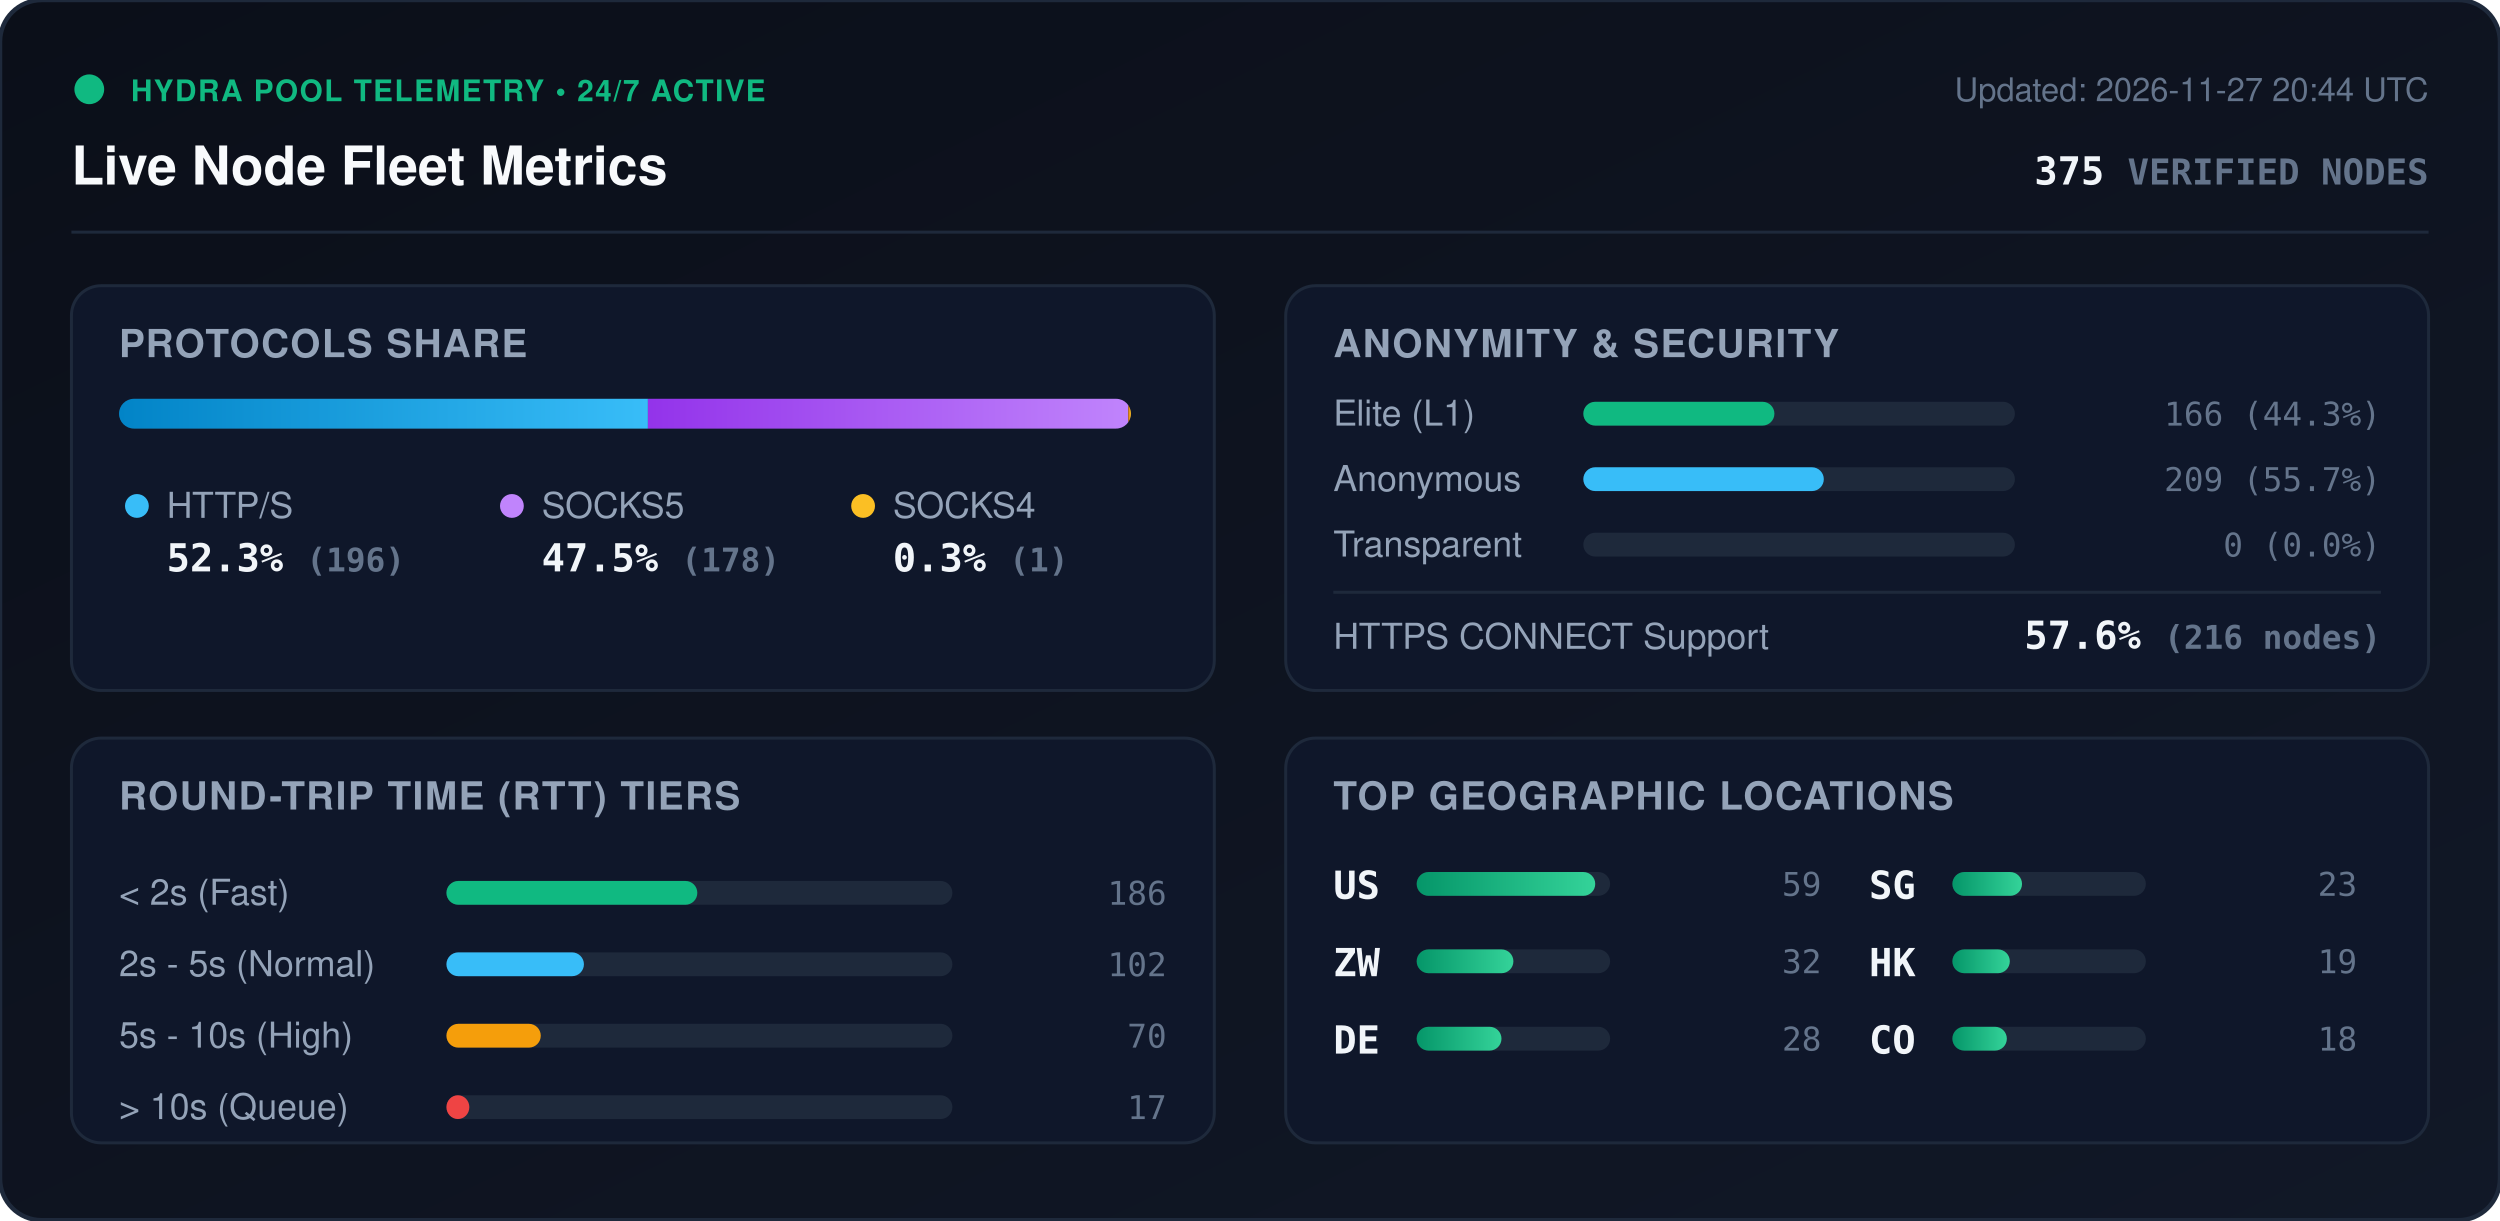
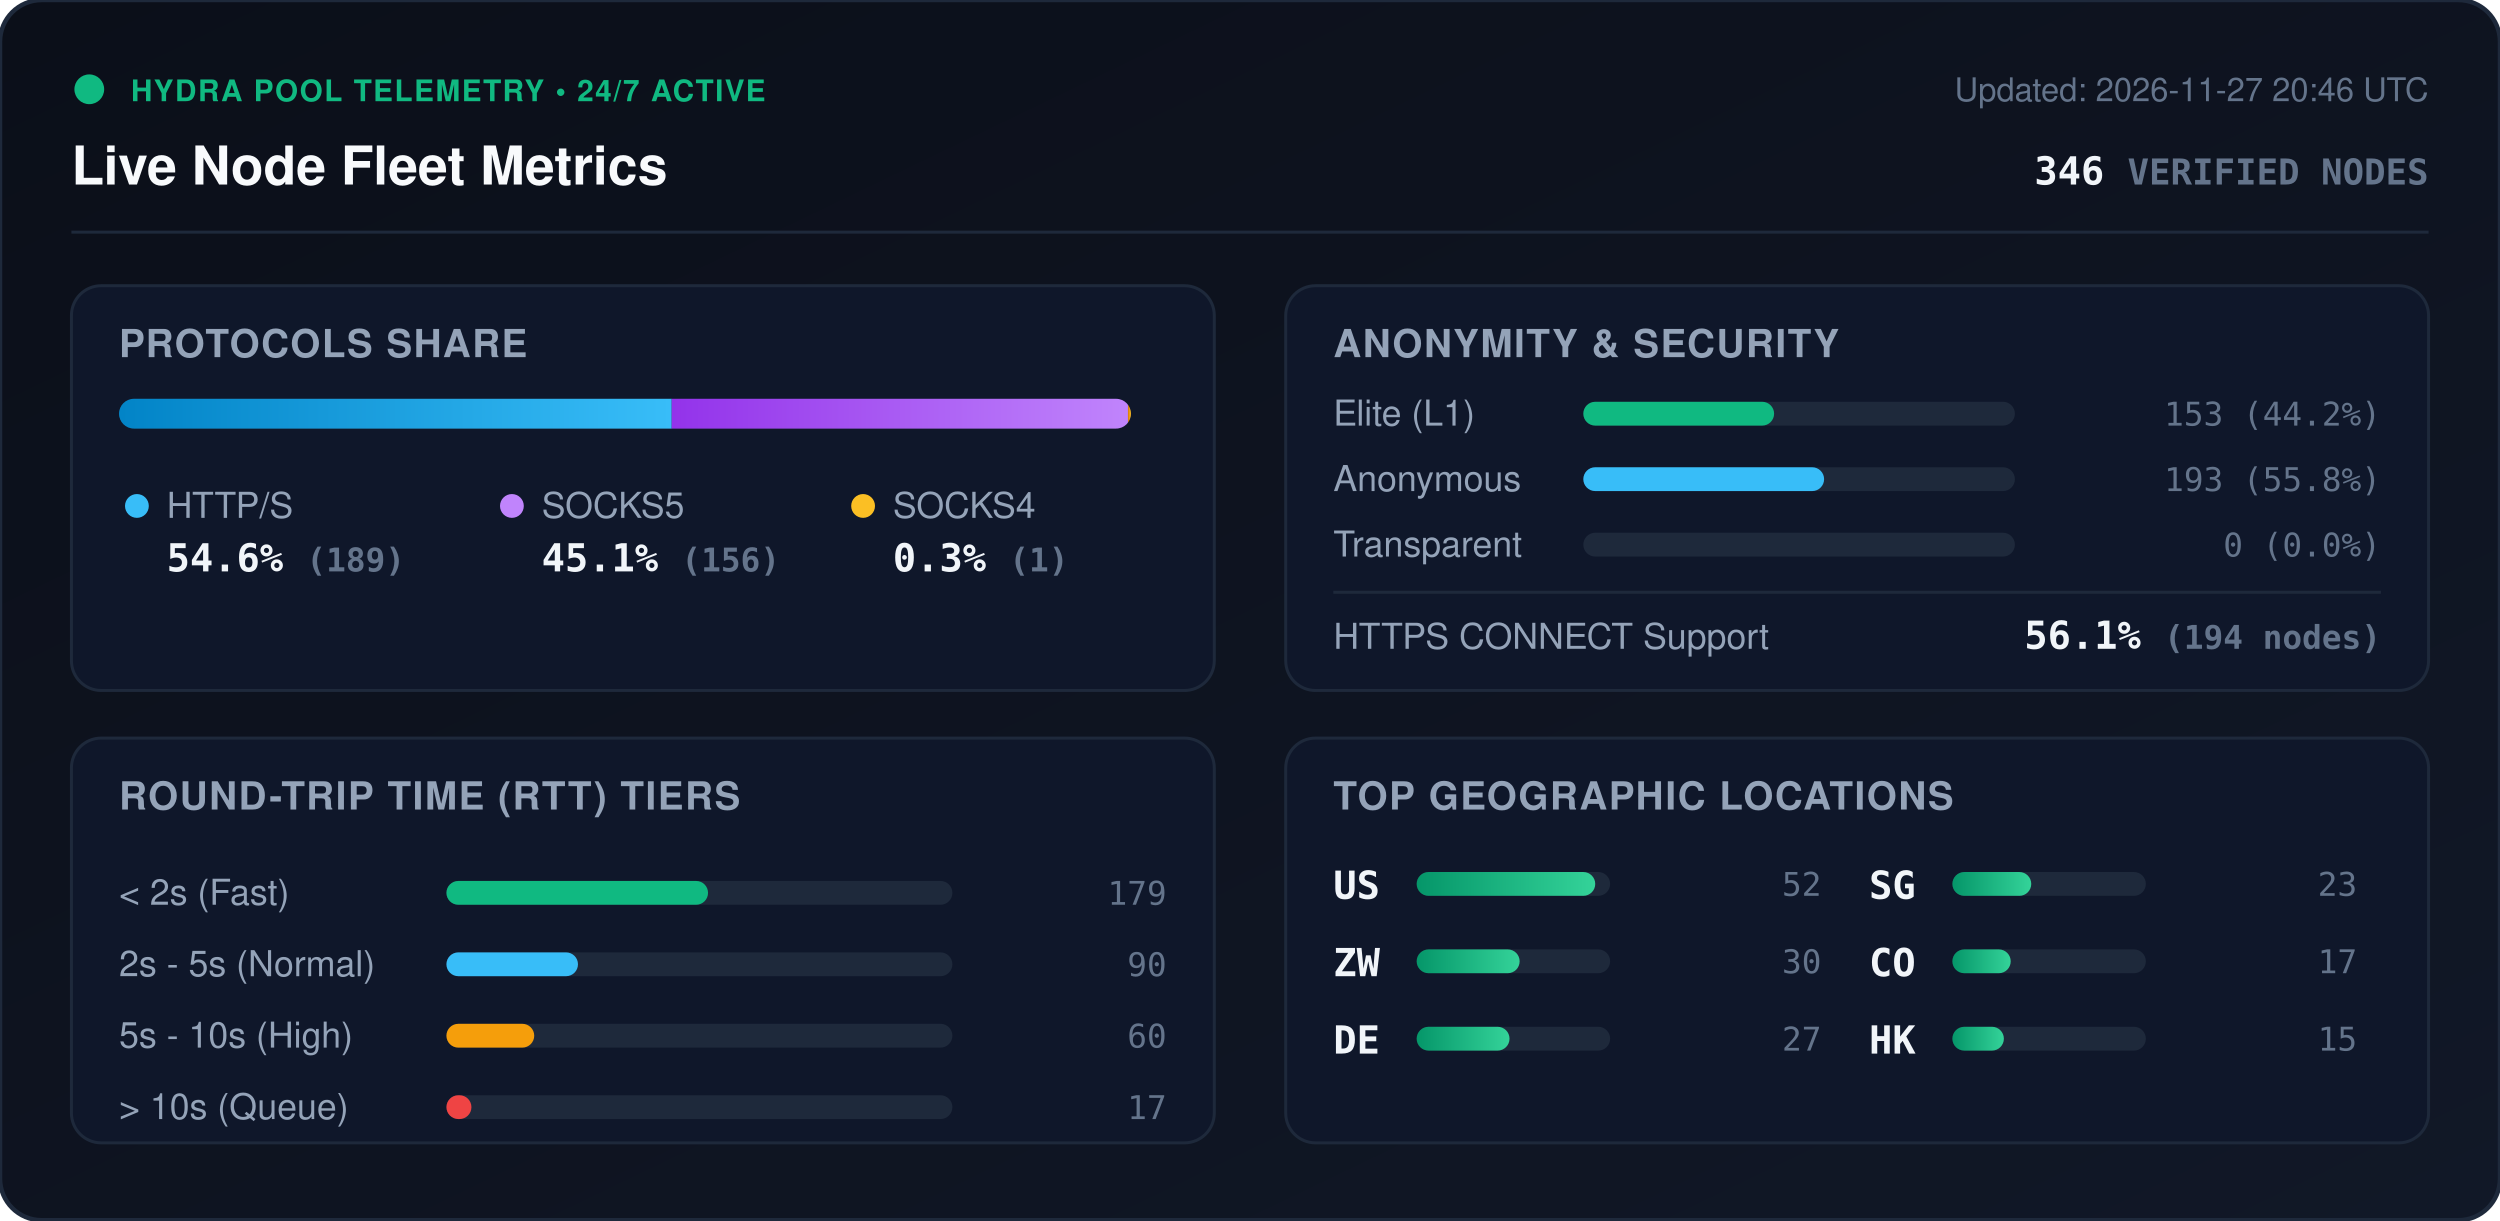
<svg xmlns="http://www.w3.org/2000/svg" viewBox="0 0 840 410" width="840" height="410" style="max-width: 100%; height: auto;">
  <defs>
    <linearGradient id="bg" x1="0%" y1="0%" x2="100%" y2="100%">
      <stop offset="0%" stop-color="#0b0f19" />
      <stop offset="100%" stop-color="#111827" />
    </linearGradient>
    <linearGradient id="bar-http" x1="0%" y1="0%" x2="100%" y2="0%">
      <stop offset="0%" stop-color="#0284c7" />
      <stop offset="100%" stop-color="#38bdf8" />
    </linearGradient>
    <linearGradient id="bar-socks5" x1="0%" y1="0%" x2="100%" y2="0%">
      <stop offset="0%" stop-color="#9333ea" />
      <stop offset="100%" stop-color="#c084fc" />
    </linearGradient>
    <linearGradient id="bar-socks4" x1="0%" y1="0%" x2="100%" y2="0%">
      <stop offset="0%" stop-color="#d97706" />
      <stop offset="100%" stop-color="#fbbf24" />
    </linearGradient>
    <linearGradient id="bar-green" x1="0%" y1="0%" x2="100%" y2="0%">
      <stop offset="0%" stop-color="#059669" />
      <stop offset="100%" stop-color="#34d399" />
    </linearGradient>
    <clipPath id="prog-track-clip">
      <rect width="340.0" height="10" rx="5" />
    </clipPath>
    <style>
      .title { font: 700 18px -apple-system, BlinkMacSystemFont, 'Segoe UI', Helvetica, Arial, sans-serif; fill: #f8fafc; }
      .sub { font: 500 11px -apple-system, BlinkMacSystemFont, 'Segoe UI', Helvetica, Arial, sans-serif; fill: #64748b; }
      .section-hdr { font: 600 13px -apple-system, BlinkMacSystemFont, 'Segoe UI', Helvetica, Arial, sans-serif; fill: #94a3b8; letter-spacing: 0.5px; }
      .metric-val { font: 700 13px -apple-system, BlinkMacSystemFont, 'Segoe UI', Helvetica, Arial, sans-serif; fill: #f1f5f9; }
      .metric-lbl { font: 500 12px -apple-system, BlinkMacSystemFont, 'Segoe UI', Helvetica, Arial, sans-serif; fill: #94a3b8; }
      .badge-txt { font: 700 10px -apple-system, BlinkMacSystemFont, 'Segoe UI', Helvetica, Arial, sans-serif; fill: #10b981; letter-spacing: 0.5px; }
      .mono { font-family: ui-monospace, SFMono-Regular, Menlo, Monaco, Consolas, monospace; }
      .pulse { animation: beacon 2s infinite ease-in-out; }
      @keyframes beacon { 0%, 100% { opacity: 1; } 50% { opacity: 0.35; } }
    </style>
  </defs>
  <rect width="840" height="410" rx="14" fill="url(#bg)" stroke="#1e293b" stroke-width="1.5" />
  <g transform="translate(24, 24)">
    <circle cx="6" cy="6" r="5" fill="#10b981" class="pulse" />
    <text x="20" y="10" class="badge-txt">HYDRA POOL TELEMETRY • 24/7 ACTIVE</text>
    <text x="0" y="38" class="title">Live Node Fleet Metrics</text>
-     <text x="792" y="10" text-anchor="end" class="sub">Updated: 2026-11-27 20:44 UTC</text>
-     <text x="792" y="38" text-anchor="end" class="metric-val mono" fill="#38bdf8">375 <tspan font-size="12" fill="#64748b">VERIFIED NODES</tspan>
+     <text x="792" y="10" text-anchor="end" class="sub">Updated: 2026-11-27 20:46 UTC</text>
+     <text x="792" y="38" text-anchor="end" class="metric-val mono" fill="#38bdf8">346 <tspan font-size="12" fill="#64748b">VERIFIED NODES</tspan>
    </text>
  </g>
  <line x1="24" y1="78" x2="816" y2="78" stroke="#1e293b" stroke-width="1" />
  <g transform="translate(24, 96)">
    <rect width="384" height="136" rx="10" fill="#0f172a" stroke="#1e293b" />
    <text x="16" y="24" class="section-hdr">PROTOCOLS SHARE</text>
    <g transform="translate(16, 38)">
      <rect width="340.0" height="10" rx="5" fill="#1e293b" />
      <g clip-path="url(#prog-track-clip)">
-         <rect x="0" width="177.7" height="10" fill="url(#bar-http)" />
-         <rect x="177.7" width="161.4" height="10" fill="url(#bar-socks5)" />
-         <rect x="339.1" width="0.9" height="10" fill="url(#bar-socks4)" />
+         <rect x="0" width="185.7" height="10" fill="url(#bar-http)" />
+         <rect x="185.7" width="153.3" height="10" fill="url(#bar-socks5)" />
+         <rect x="339.0" width="1.0" height="10" fill="url(#bar-socks4)" />
      </g>
    </g>
    <g transform="translate(16, 68)">
      <circle cx="6" cy="6" r="4" fill="#38bdf8" />
      <text x="16" y="10" class="metric-lbl">HTTP/S</text>
-       <text x="16" y="28" class="metric-val mono">52.3% <tspan font-size="11" fill="#64748b">(196)</tspan>
+       <text x="16" y="28" class="metric-val mono">54.6% <tspan font-size="11" fill="#64748b">(189)</tspan>
      </text>
      <circle cx="132" cy="6" r="4" fill="#c084fc" />
      <text x="142" y="10" class="metric-lbl">SOCKS5</text>
-       <text x="142" y="28" class="metric-val mono">47.5% <tspan font-size="11" fill="#64748b">(178)</tspan>
+       <text x="142" y="28" class="metric-val mono">45.1% <tspan font-size="11" fill="#64748b">(156)</tspan>
      </text>
      <circle cx="250" cy="6" r="4" fill="#fbbf24" />
      <text x="260" y="10" class="metric-lbl">SOCKS4</text>
      <text x="260" y="28" class="metric-val mono">0.3% <tspan font-size="11" fill="#64748b">(1)</tspan>
      </text>
    </g>
  </g>
  <g transform="translate(432, 96)">
    <rect width="384" height="136" rx="10" fill="#0f172a" stroke="#1e293b" />
    <text x="16" y="24" class="section-hdr">ANONYMITY &amp; SECURITY</text>
    <text x="16" y="47" class="metric-lbl">Elite (L1)</text>
    <rect x="100" y="39" width="145.0" height="8" rx="4" fill="#1e293b" />
-     <rect x="100" y="39" width="64.2" height="8" rx="4" fill="#10b981" />
-     <text x="368" y="47" text-anchor="end" class="mono sub" fill="#e2e8f0">166 (44.3%)</text>
+     <rect x="100" y="39" width="64.1" height="8" rx="4" fill="#10b981" />
+     <text x="368" y="47" text-anchor="end" class="mono sub" fill="#e2e8f0">153 (44.2%)</text>
    <text x="16" y="69" class="metric-lbl">Anonymous</text>
    <rect x="100" y="61" width="145.0" height="8" rx="4" fill="#1e293b" />
-     <rect x="100" y="61" width="80.8" height="8" rx="4" fill="#38bdf8" />
-     <text x="368" y="69" text-anchor="end" class="mono sub" fill="#e2e8f0">209 (55.7%)</text>
+     <rect x="100" y="61" width="80.9" height="8" rx="4" fill="#38bdf8" />
+     <text x="368" y="69" text-anchor="end" class="mono sub" fill="#e2e8f0">193 (55.8%)</text>
    <text x="16" y="91" class="metric-lbl">Transparent</text>
    <rect x="100" y="83" width="145.0" height="8" rx="4" fill="#1e293b" />
    <rect x="100" y="83" width="0.0" height="8" rx="4" fill="#f59e0b" />
    <text x="368" y="91" text-anchor="end" class="mono sub" fill="#e2e8f0">0 (0.0%)</text>
    <line x1="16" y1="103" x2="368" y2="103" stroke="#1e293b" stroke-width="1" />
    <text x="16" y="122" class="metric-lbl">HTTPS CONNECT Support</text>
-     <text x="368" y="122" text-anchor="end" class="metric-val mono" fill="#34d399">57.6% <tspan font-size="11" fill="#64748b">(216 nodes)</tspan>
+     <text x="368" y="122" text-anchor="end" class="metric-val mono" fill="#34d399">56.1% <tspan font-size="11" fill="#64748b">(194 nodes)</tspan>
    </text>
  </g>
  <g transform="translate(24, 248)">
    <rect width="384" height="136" rx="10" fill="#0f172a" stroke="#1e293b" />
    <text x="16" y="24" class="section-hdr">ROUND-TRIP TIME (RTT) TIERS</text>
    <g transform="translate(16, 42)">
      <text x="0" y="14" class="metric-lbl">&lt; 2s (Fast)</text>
      <rect x="110" y="6" width="170" height="8" rx="4" fill="#1e293b" />
-       <rect x="110" y="6" width="84.3" height="8" rx="4" fill="#10b981" />
-       <text x="352" y="14" text-anchor="end" class="mono sub">186</text>
+       <rect x="110" y="6" width="87.9" height="8" rx="4" fill="#10b981" />
+       <text x="352" y="14" text-anchor="end" class="mono sub">179</text>
      <text x="0" y="38" class="metric-lbl">2s - 5s (Normal)</text>
      <rect x="110" y="30" width="170" height="8" rx="4" fill="#1e293b" />
-       <rect x="110" y="30" width="46.2" height="8" rx="4" fill="#38bdf8" />
-       <text x="352" y="38" text-anchor="end" class="mono sub">102</text>
+       <rect x="110" y="30" width="44.2" height="8" rx="4" fill="#38bdf8" />
+       <text x="352" y="38" text-anchor="end" class="mono sub">90</text>
      <text x="0" y="62" class="metric-lbl">5s - 10s (High)</text>
      <rect x="110" y="54" width="170" height="8" rx="4" fill="#1e293b" />
-       <rect x="110" y="54" width="31.7" height="8" rx="4" fill="#f59e0b" />
-       <text x="352" y="62" text-anchor="end" class="mono sub">70</text>
+       <rect x="110" y="54" width="29.5" height="8" rx="4" fill="#f59e0b" />
+       <text x="352" y="62" text-anchor="end" class="mono sub">60</text>
      <text x="0" y="86" class="metric-lbl">&gt; 10s (Queue)</text>
      <rect x="110" y="78" width="170" height="8" rx="4" fill="#1e293b" />
-       <rect x="110" y="78" width="7.7" height="8" rx="4" fill="#ef4444" />
+       <rect x="110" y="78" width="8.4" height="8" rx="4" fill="#ef4444" />
      <text x="352" y="86" text-anchor="end" class="mono sub">17</text>
    </g>
  </g>
  <g transform="translate(432, 248)">
    <rect width="384" height="136" rx="10" fill="#0f172a" stroke="#1e293b" />
    <text x="16" y="24" class="section-hdr">TOP GEOGRAPHIC LOCATIONS</text>
    <g transform="translate(16, 42)">
      <g transform="translate(0, 0)">
        <text x="0" y="12" class="mono metric-val" font-size="12">US</text>
        <rect x="28" y="3" width="65" height="8" rx="4" fill="#1e293b" />
        <rect x="28" y="3" width="60.0" height="8" rx="4" fill="url(#bar-green)" />
-         <text x="164" y="11" text-anchor="end" class="mono sub">59</text>
+         <text x="164" y="11" text-anchor="end" class="mono sub">52</text>
      </g>
      <g transform="translate(0, 26)">
        <text x="0" y="12" class="mono metric-val" font-size="12">ZW</text>
        <rect x="28" y="3" width="65" height="8" rx="4" fill="#1e293b" />
-         <rect x="28" y="3" width="32.5" height="8" rx="4" fill="url(#bar-green)" />
-         <text x="164" y="11" text-anchor="end" class="mono sub">32</text>
+         <rect x="28" y="3" width="34.6" height="8" rx="4" fill="url(#bar-green)" />
+         <text x="164" y="11" text-anchor="end" class="mono sub">30</text>
      </g>
      <g transform="translate(0, 52)">
        <text x="0" y="12" class="mono metric-val" font-size="12">DE</text>
        <rect x="28" y="3" width="65" height="8" rx="4" fill="#1e293b" />
-         <rect x="28" y="3" width="28.5" height="8" rx="4" fill="url(#bar-green)" />
-         <text x="164" y="11" text-anchor="end" class="mono sub">28</text>
+         <rect x="28" y="3" width="31.2" height="8" rx="4" fill="url(#bar-green)" />
+         <text x="164" y="11" text-anchor="end" class="mono sub">27</text>
      </g>
      <g transform="translate(180, 0)">
        <text x="0" y="12" class="mono metric-val" font-size="12">SG</text>
        <rect x="28" y="3" width="65" height="8" rx="4" fill="#1e293b" />
-         <rect x="28" y="3" width="23.4" height="8" rx="4" fill="url(#bar-green)" />
+         <rect x="28" y="3" width="26.5" height="8" rx="4" fill="url(#bar-green)" />
        <text x="164" y="11" text-anchor="end" class="mono sub">23</text>
      </g>
      <g transform="translate(180, 26)">
+         <text x="0" y="12" class="mono metric-val" font-size="12">CO</text>
+         <rect x="28" y="3" width="65" height="8" rx="4" fill="#1e293b" />
+         <rect x="28" y="3" width="19.6" height="8" rx="4" fill="url(#bar-green)" />
+         <text x="164" y="11" text-anchor="end" class="mono sub">17</text>
+       </g>
+       <g transform="translate(180, 52)">
        <text x="0" y="12" class="mono metric-val" font-size="12">HK</text>
        <rect x="28" y="3" width="65" height="8" rx="4" fill="#1e293b" />
-         <rect x="28" y="3" width="19.3" height="8" rx="4" fill="url(#bar-green)" />
-         <text x="164" y="11" text-anchor="end" class="mono sub">19</text>
-       </g>
-       <g transform="translate(180, 52)">
-         <text x="0" y="12" class="mono metric-val" font-size="12">CO</text>
-         <rect x="28" y="3" width="65" height="8" rx="4" fill="#1e293b" />
-         <rect x="28" y="3" width="18.3" height="8" rx="4" fill="url(#bar-green)" />
-         <text x="164" y="11" text-anchor="end" class="mono sub">18</text>
+         <rect x="28" y="3" width="17.3" height="8" rx="4" fill="url(#bar-green)" />
+         <text x="164" y="11" text-anchor="end" class="mono sub">15</text>
      </g>
    </g>
  </g>
</svg>
